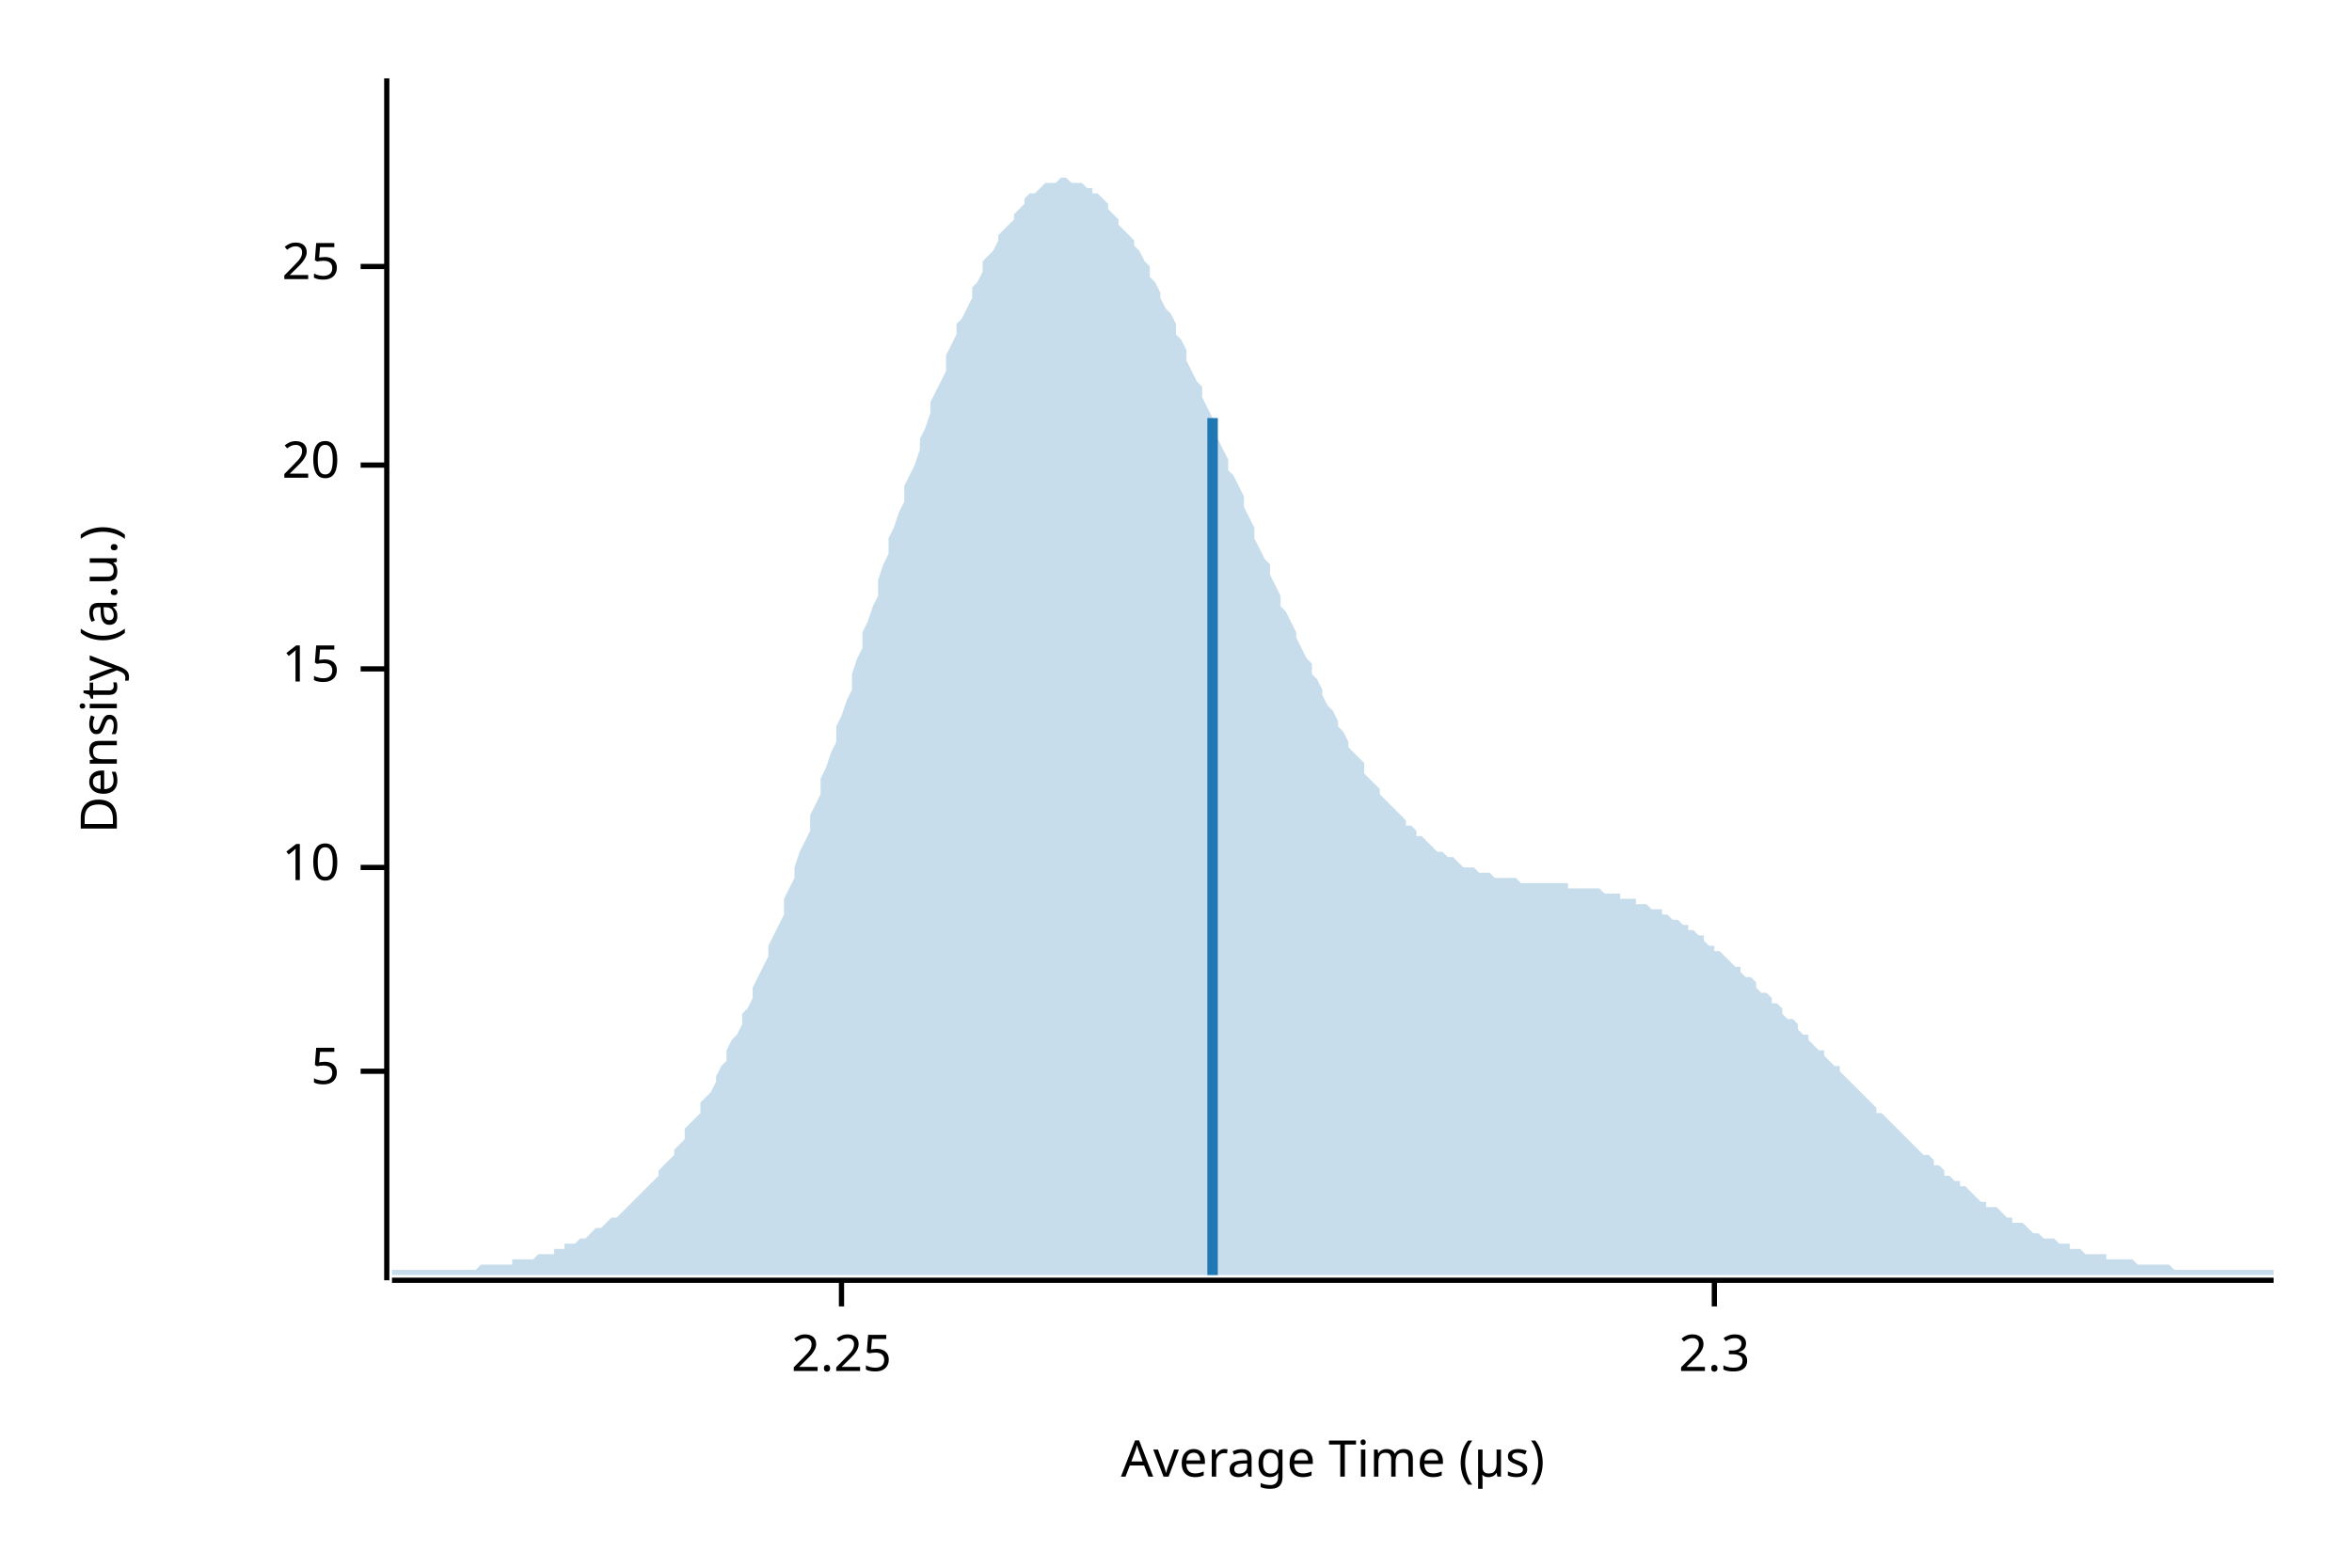
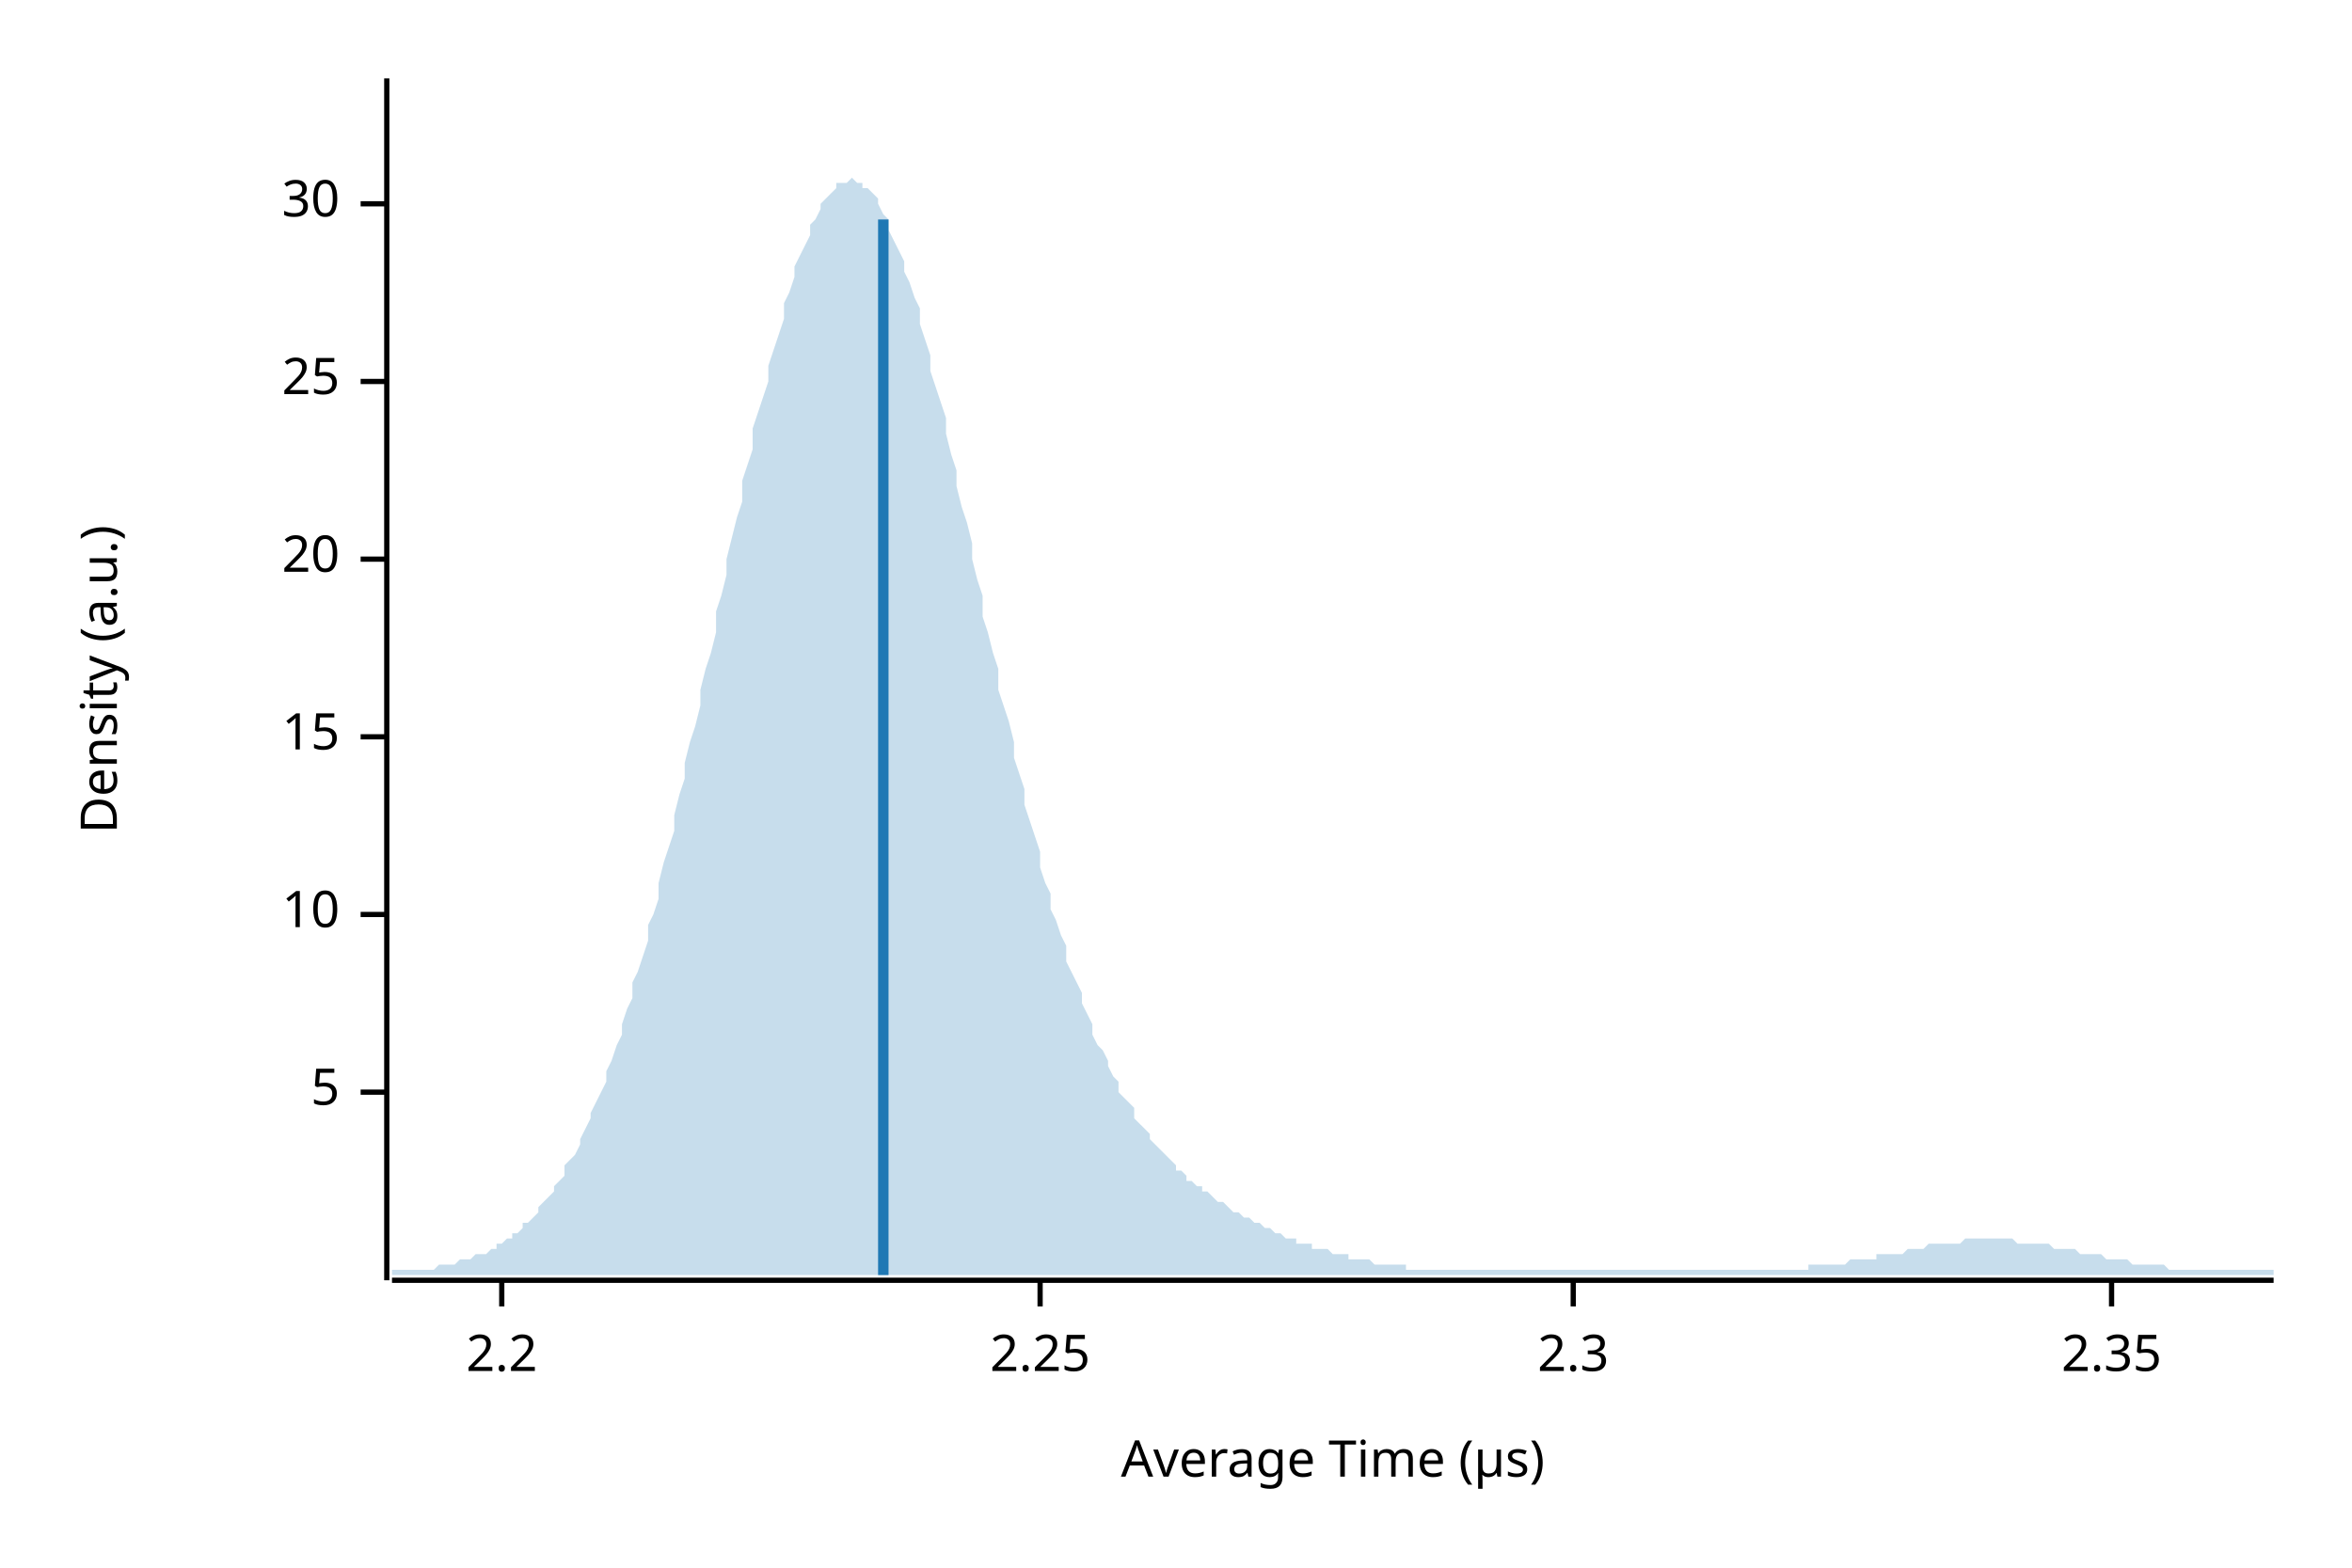
<svg xmlns="http://www.w3.org/2000/svg" width="450" height="300" viewBox="0 0 450 300">
  <text x="15" y="130" dy="0.76em" text-anchor="middle" font-family="sans-serif" font-size="9.677" opacity="1" fill="#000000" transform="rotate(270, 15, 130)">
Density (a.u.)
</text>
  <text x="255" y="285" dy="-0.5ex" text-anchor="middle" font-family="sans-serif" font-size="9.677" opacity="1" fill="#000000">
Average Time (µs)
</text>
  <polyline fill="none" opacity="1" stroke="#000000" stroke-width="1" points="74,15 74,245 " />
-   <text x="65" y="205" dy="0.5ex" text-anchor="end" font-family="sans-serif" font-size="9.677" opacity="1" fill="#000000">
+   <text x="65" y="209" dy="0.5ex" text-anchor="end" font-family="sans-serif" font-size="9.677" opacity="1" fill="#000000">
5
</text>
-   <polyline fill="none" opacity="1" stroke="#000000" stroke-width="1" points="69,205 74,205 " />
-   <text x="65" y="166" dy="0.5ex" text-anchor="end" font-family="sans-serif" font-size="9.677" opacity="1" fill="#000000">
+   <polyline fill="none" opacity="1" stroke="#000000" stroke-width="1" points="69,209 74,209 " />
+   <text x="65" y="175" dy="0.5ex" text-anchor="end" font-family="sans-serif" font-size="9.677" opacity="1" fill="#000000">
10
</text>
-   <polyline fill="none" opacity="1" stroke="#000000" stroke-width="1" points="69,166 74,166 " />
-   <text x="65" y="128" dy="0.5ex" text-anchor="end" font-family="sans-serif" font-size="9.677" opacity="1" fill="#000000">
+   <polyline fill="none" opacity="1" stroke="#000000" stroke-width="1" points="69,175 74,175 " />
+   <text x="65" y="141" dy="0.5ex" text-anchor="end" font-family="sans-serif" font-size="9.677" opacity="1" fill="#000000">
15
</text>
-   <polyline fill="none" opacity="1" stroke="#000000" stroke-width="1" points="69,128 74,128 " />
-   <text x="65" y="89" dy="0.5ex" text-anchor="end" font-family="sans-serif" font-size="9.677" opacity="1" fill="#000000">
+   <polyline fill="none" opacity="1" stroke="#000000" stroke-width="1" points="69,141 74,141 " />
+   <text x="65" y="107" dy="0.5ex" text-anchor="end" font-family="sans-serif" font-size="9.677" opacity="1" fill="#000000">
20
</text>
-   <polyline fill="none" opacity="1" stroke="#000000" stroke-width="1" points="69,89 74,89 " />
-   <text x="65" y="51" dy="0.5ex" text-anchor="end" font-family="sans-serif" font-size="9.677" opacity="1" fill="#000000">
+   <polyline fill="none" opacity="1" stroke="#000000" stroke-width="1" points="69,107 74,107 " />
+   <text x="65" y="73" dy="0.5ex" text-anchor="end" font-family="sans-serif" font-size="9.677" opacity="1" fill="#000000">
25
</text>
-   <polyline fill="none" opacity="1" stroke="#000000" stroke-width="1" points="69,51 74,51 " />
+   <polyline fill="none" opacity="1" stroke="#000000" stroke-width="1" points="69,73 74,73 " />
+   <text x="65" y="39" dy="0.5ex" text-anchor="end" font-family="sans-serif" font-size="9.677" opacity="1" fill="#000000">
+ 30
+ </text>
+   <polyline fill="none" opacity="1" stroke="#000000" stroke-width="1" points="69,39 74,39 " />
  <polyline fill="none" opacity="1" stroke="#000000" stroke-width="1" points="75,245 435,245 " />
-   <text x="161" y="255" dy="0.76em" text-anchor="middle" font-family="sans-serif" font-size="9.677" opacity="1" fill="#000000">
+   <text x="96" y="255" dy="0.76em" text-anchor="middle" font-family="sans-serif" font-size="9.677" opacity="1" fill="#000000">
+ 2.2
+ </text>
+   <polyline fill="none" opacity="1" stroke="#000000" stroke-width="1" points="96,245 96,250 " />
+   <text x="199" y="255" dy="0.76em" text-anchor="middle" font-family="sans-serif" font-size="9.677" opacity="1" fill="#000000">
2.25
</text>
-   <polyline fill="none" opacity="1" stroke="#000000" stroke-width="1" points="161,245 161,250 " />
-   <text x="328" y="255" dy="0.76em" text-anchor="middle" font-family="sans-serif" font-size="9.677" opacity="1" fill="#000000">
+   <polyline fill="none" opacity="1" stroke="#000000" stroke-width="1" points="199,245 199,250 " />
+   <text x="301" y="255" dy="0.76em" text-anchor="middle" font-family="sans-serif" font-size="9.677" opacity="1" fill="#000000">
2.3
</text>
-   <polyline fill="none" opacity="1" stroke="#000000" stroke-width="1" points="328,245 328,250 " />
-   <polygon opacity="0.25" fill="#1F78B4" points="75,243 75,243 76,243 77,243 77,243 78,243 79,243 80,243 80,243 81,243 82,243 82,243 83,243 84,243 85,243 85,243 86,243 87,243 87,243 88,243 89,243 90,243 90,243 91,243 92,242 93,242 93,242 94,242 95,242 95,242 96,242 97,242 98,242 98,241 99,241 100,241 100,241 101,241 102,241 103,240 103,240 104,240 105,240 106,240 106,239 107,239 108,239 108,238 109,238 110,238 111,237 111,237 112,237 113,236 113,236 114,235 115,235 116,234 116,234 117,233 118,233 119,232 119,232 120,231 121,230 121,230 122,229 123,228 124,227 124,227 125,226 126,225 126,224 127,223 128,222 129,221 129,220 130,219 131,218 131,216 132,215 133,214 134,213 134,211 135,210 136,209 137,207 137,206 138,204 139,203 139,201 140,199 141,198 142,196 142,194 143,193 144,191 144,189 145,187 146,185 147,183 147,181 148,179 149,177 150,175 150,172 151,170 152,168 152,166 153,163 154,161 155,159 155,156 156,154 157,152 157,149 158,147 159,144 160,142 160,139 161,137 162,134 163,132 163,129 164,126 165,124 165,121 166,119 167,116 168,114 168,111 169,108 170,106 170,103 171,101 172,98 173,96 173,93 174,91 175,89 176,86 176,84 177,82 178,79 178,77 179,75 180,73 181,71 181,68 182,66 183,64 183,62 184,61 185,59 186,57 186,55 187,54 188,52 188,50 189,49 190,48 191,46 191,45 192,44 193,43 194,42 194,41 195,40 196,39 196,38 197,37 198,37 199,36 199,36 200,35 201,35 201,35 202,35 203,34 204,34 204,34 205,35 206,35 207,35 207,35 208,36 209,36 209,37 210,37 211,38 212,39 212,40 213,41 214,42 214,43 215,44 216,45 217,46 217,47 218,48 219,50 220,51 220,53 221,54 222,56 222,57 223,59 224,60 225,62 225,64 226,65 227,67 227,69 228,71 229,73 230,74 230,76 231,78 232,80 232,82 233,84 234,86 235,88 235,90 236,91 237,93 238,95 238,97 239,99 240,101 240,103 241,105 242,107 243,108 243,110 244,112 245,114 245,116 246,117 247,119 248,121 248,122 249,124 250,126 251,127 251,129 252,130 253,132 253,133 254,135 255,136 256,138 256,139 257,140 258,142 258,143 259,144 260,145 261,146 261,148 262,149 263,150 264,151 264,152 265,153 266,154 266,154 267,155 268,156 269,157 269,158 270,158 271,159 271,160 272,160 273,161 274,162 274,162 275,163 276,163 277,164 277,164 278,164 279,165 279,165 280,166 281,166 282,166 282,166 283,167 284,167 284,167 285,167 286,168 287,168 287,168 288,168 289,168 289,168 290,168 291,169 292,169 292,169 293,169 294,169 295,169 295,169 296,169 297,169 297,169 298,169 299,169 300,169 300,170 301,170 302,170 302,170 303,170 304,170 305,170 305,170 306,170 307,171 308,171 308,171 309,171 310,171 310,172 311,172 312,172 313,172 313,173 314,173 315,173 315,173 316,174 317,174 318,174 318,175 319,175 320,176 321,176 321,176 322,177 323,177 323,178 324,178 325,179 326,179 326,180 327,181 328,181 328,182 329,182 330,183 331,184 331,184 332,185 333,185 333,186 334,187 335,187 336,188 336,189 337,190 338,190 339,191 339,192 340,192 341,193 341,194 342,195 343,195 344,196 344,197 345,198 346,198 346,199 347,200 348,201 349,201 349,202 350,203 351,204 352,204 352,205 353,206 354,207 354,207 355,208 356,209 357,210 357,210 358,211 359,212 359,213 360,213 361,214 362,215 362,215 363,216 364,217 365,218 365,218 366,219 367,220 367,220 368,221 369,221 370,222 370,223 371,223 372,224 372,225 373,225 374,226 375,226 375,227 376,227 377,228 378,229 378,229 379,230 380,230 380,231 381,231 382,231 383,232 383,232 384,233 385,233 385,234 386,234 387,234 388,235 388,235 389,236 390,236 390,236 391,237 392,237 393,237 393,237 394,238 395,238 396,238 396,239 397,239 398,239 398,239 399,240 400,240 401,240 401,240 402,240 403,240 403,241 404,241 405,241 406,241 406,241 407,241 408,241 409,242 409,242 410,242 411,242 411,242 412,242 413,242 414,242 414,242 415,242 416,243 416,243 417,243 418,243 419,243 419,243 420,243 421,243 422,243 422,243 423,243 424,243 424,243 425,243 426,243 427,243 427,243 428,243 429,243 429,243 430,243 431,243 432,243 432,243 433,243 434,243 435,243 435,244 75,244 " />
-   <polyline fill="none" opacity="1" stroke="#1F78B4" stroke-width="2" points="232,244 232,80 " />
+   <polyline fill="none" opacity="1" stroke="#000000" stroke-width="1" points="301,245 301,250 " />
+   <text x="404" y="255" dy="0.76em" text-anchor="middle" font-family="sans-serif" font-size="9.677" opacity="1" fill="#000000">
+ 2.35
+ </text>
+   <polyline fill="none" opacity="1" stroke="#000000" stroke-width="1" points="404,245 404,250 " />
+   <polygon opacity="0.25" fill="#1F78B4" points="75,243 75,243 76,243 77,243 77,243 78,243 79,243 80,243 80,243 81,243 82,243 82,243 83,243 84,242 85,242 85,242 86,242 87,242 87,242 88,241 89,241 90,241 90,241 91,240 92,240 93,240 93,240 94,239 95,239 95,238 96,238 97,237 98,237 98,236 99,236 100,235 100,234 101,234 102,233 103,232 103,231 104,230 105,229 106,228 106,227 107,226 108,225 108,223 109,222 110,221 111,219 111,218 112,216 113,214 113,213 114,211 115,209 116,207 116,205 117,203 118,200 119,198 119,196 120,193 121,191 121,188 122,186 123,183 124,180 124,177 125,175 126,172 126,169 127,165 128,162 129,159 129,156 130,152 131,149 131,146 132,142 133,139 134,135 134,132 135,128 136,125 137,121 137,117 138,114 139,110 139,107 140,103 141,99 142,96 142,92 143,89 144,86 144,82 145,79 146,76 147,73 147,70 148,67 149,64 150,61 150,58 151,56 152,53 152,51 153,49 154,47 155,45 155,43 156,42 157,40 157,39 158,38 159,37 160,36 160,35 161,35 162,35 163,34 163,34 164,35 165,35 165,36 166,36 167,37 168,38 168,39 169,41 170,42 170,44 171,46 172,48 173,50 173,52 174,54 175,57 176,59 176,62 177,65 178,68 178,71 179,74 180,77 181,80 181,83 182,87 183,90 183,93 184,97 185,100 186,104 186,107 187,111 188,114 188,118 189,121 190,125 191,128 191,132 192,135 193,138 194,142 194,145 195,148 196,151 196,154 197,157 198,160 199,163 199,166 200,169 201,171 201,174 202,176 203,179 204,181 204,184 205,186 206,188 207,190 207,192 208,194 209,196 209,198 210,200 211,201 212,203 212,204 213,206 214,207 214,209 215,210 216,211 217,212 217,214 218,215 219,216 220,217 220,218 221,219 222,220 222,220 223,221 224,222 225,223 225,224 226,224 227,225 227,226 228,226 229,227 230,227 230,228 231,228 232,229 232,229 233,230 234,230 235,231 235,231 236,232 237,232 238,233 238,233 239,233 240,234 240,234 241,234 242,235 243,235 243,235 244,236 245,236 245,236 246,237 247,237 248,237 248,238 249,238 250,238 251,238 251,239 252,239 253,239 253,239 254,239 255,240 256,240 256,240 257,240 258,240 258,241 259,241 260,241 261,241 261,241 262,241 263,242 264,242 264,242 265,242 266,242 266,242 267,242 268,242 269,242 269,243 270,243 271,243 271,243 272,243 273,243 274,243 274,243 275,243 276,243 277,243 277,243 278,243 279,243 279,243 280,243 281,243 282,243 282,243 283,243 284,243 284,243 285,243 286,243 287,243 287,243 288,243 289,243 289,243 290,243 291,243 292,243 292,243 293,243 294,243 295,243 295,243 296,243 297,243 297,243 298,243 299,243 300,243 300,243 301,243 302,243 302,243 303,243 304,243 305,243 305,243 306,243 307,243 308,243 308,243 309,243 310,243 310,243 311,243 312,243 313,243 313,243 314,243 315,243 315,243 316,243 317,243 318,243 318,243 319,243 320,243 321,243 321,243 322,243 323,243 323,243 324,243 325,243 326,243 326,243 327,243 328,243 328,243 329,243 330,243 331,243 331,243 332,243 333,243 333,243 334,243 335,243 336,243 336,243 337,243 338,243 339,243 339,243 340,243 341,243 341,243 342,243 343,243 344,243 344,243 345,243 346,243 346,242 347,242 348,242 349,242 349,242 350,242 351,242 352,242 352,242 353,242 354,241 354,241 355,241 356,241 357,241 357,241 358,241 359,241 359,240 360,240 361,240 362,240 362,240 363,240 364,240 365,239 365,239 366,239 367,239 367,239 368,239 369,238 370,238 370,238 371,238 372,238 372,238 373,238 374,238 375,238 375,238 376,237 377,237 378,237 378,237 379,237 380,237 380,237 381,237 382,237 383,237 383,237 384,237 385,237 385,237 386,238 387,238 388,238 388,238 389,238 390,238 390,238 391,238 392,238 393,239 393,239 394,239 395,239 396,239 396,239 397,239 398,240 398,240 399,240 400,240 401,240 401,240 402,240 403,241 403,241 404,241 405,241 406,241 406,241 407,241 408,242 409,242 409,242 410,242 411,242 411,242 412,242 413,242 414,242 414,242 415,243 416,243 416,243 417,243 418,243 419,243 419,243 420,243 421,243 422,243 422,243 423,243 424,243 424,243 425,243 426,243 427,243 427,243 428,243 429,243 429,243 430,243 431,243 432,243 432,243 433,243 434,243 435,243 435,244 75,244 " />
+   <polyline fill="none" opacity="1" stroke="#1F78B4" stroke-width="2" points="169,244 169,42 " />
</svg>
